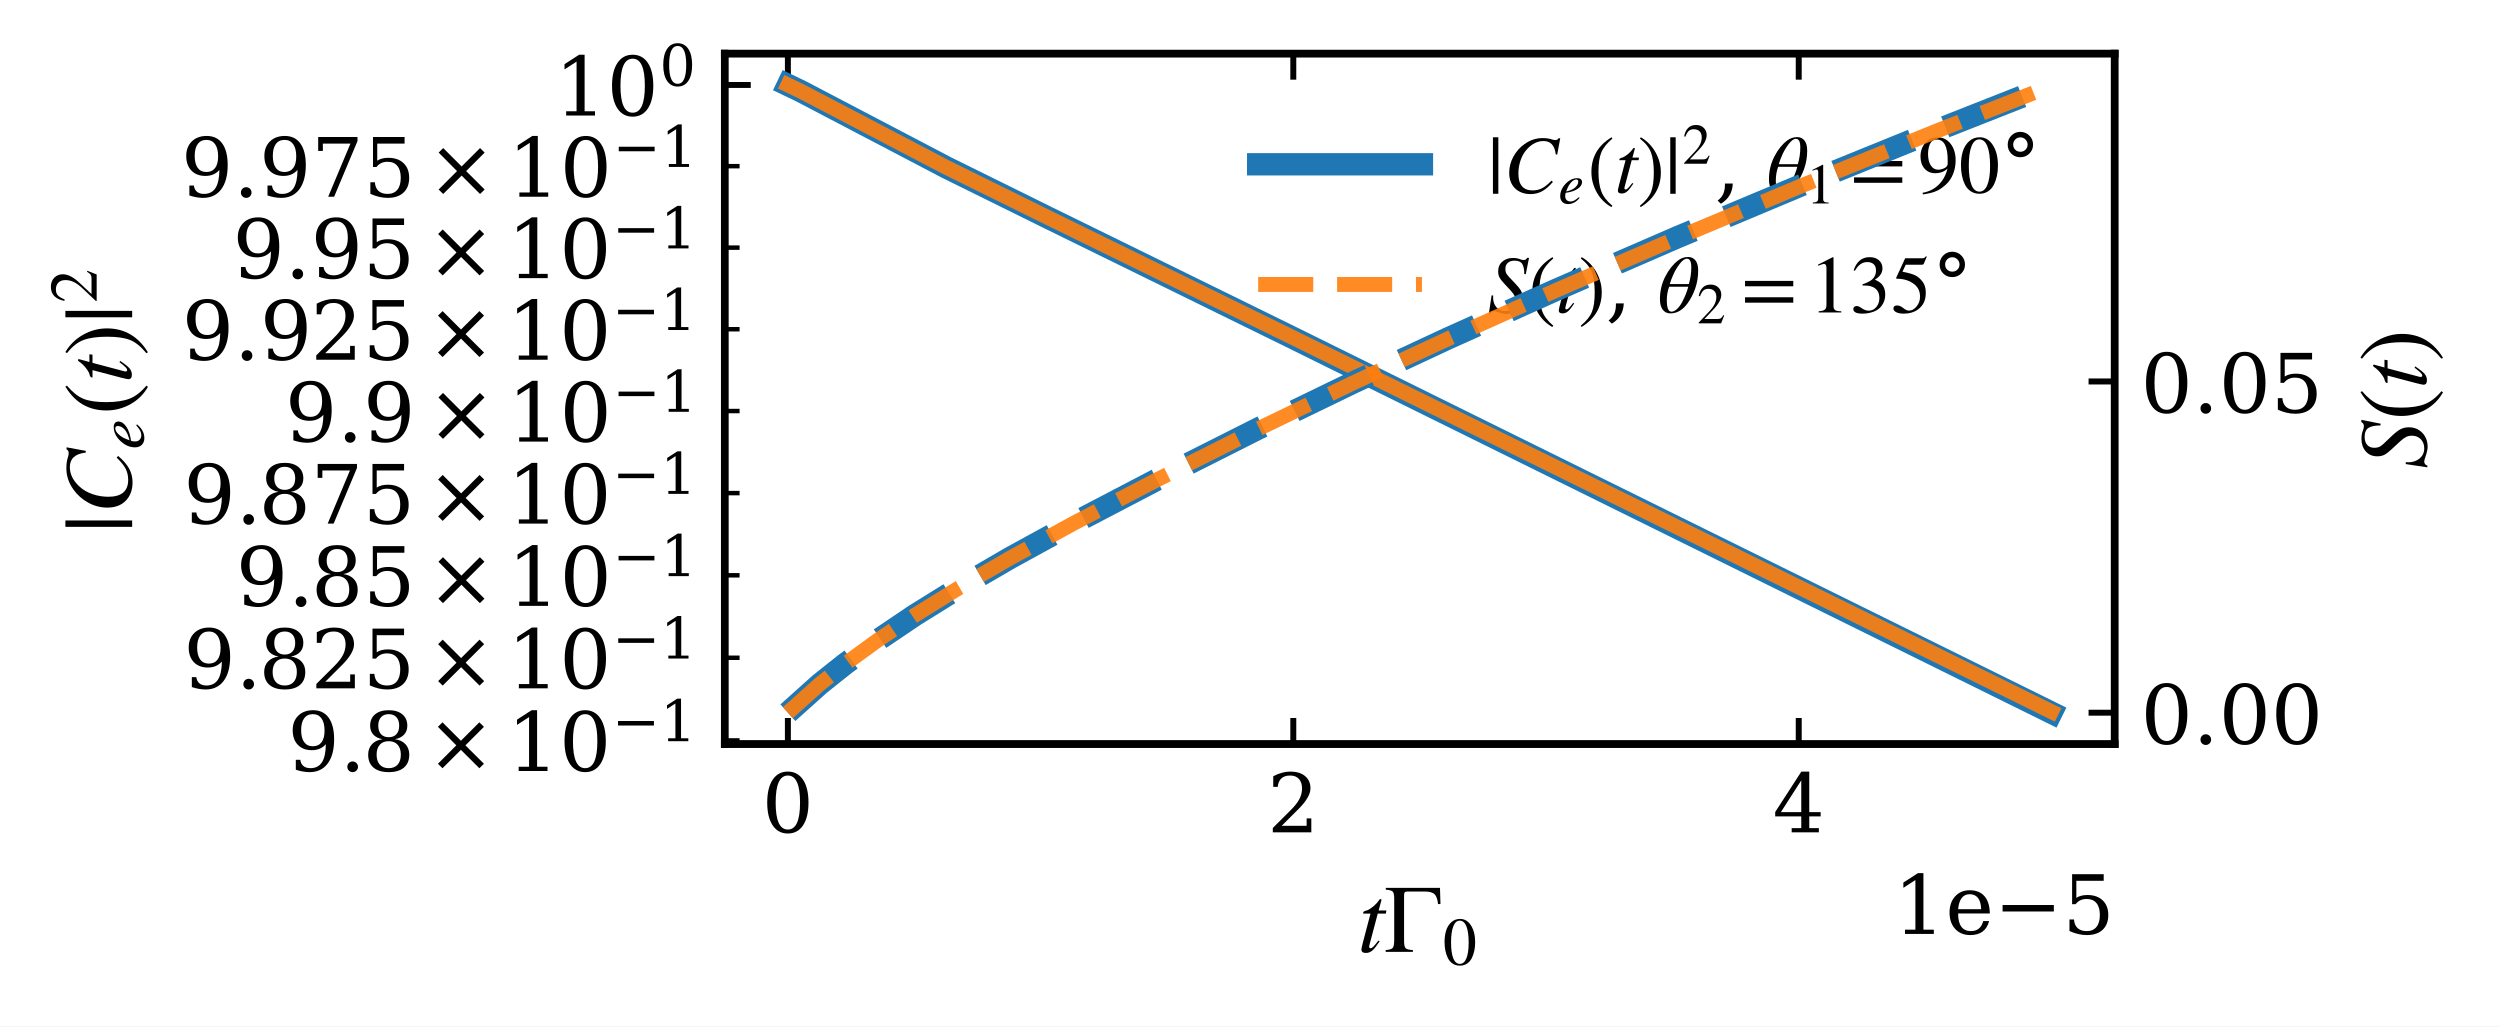
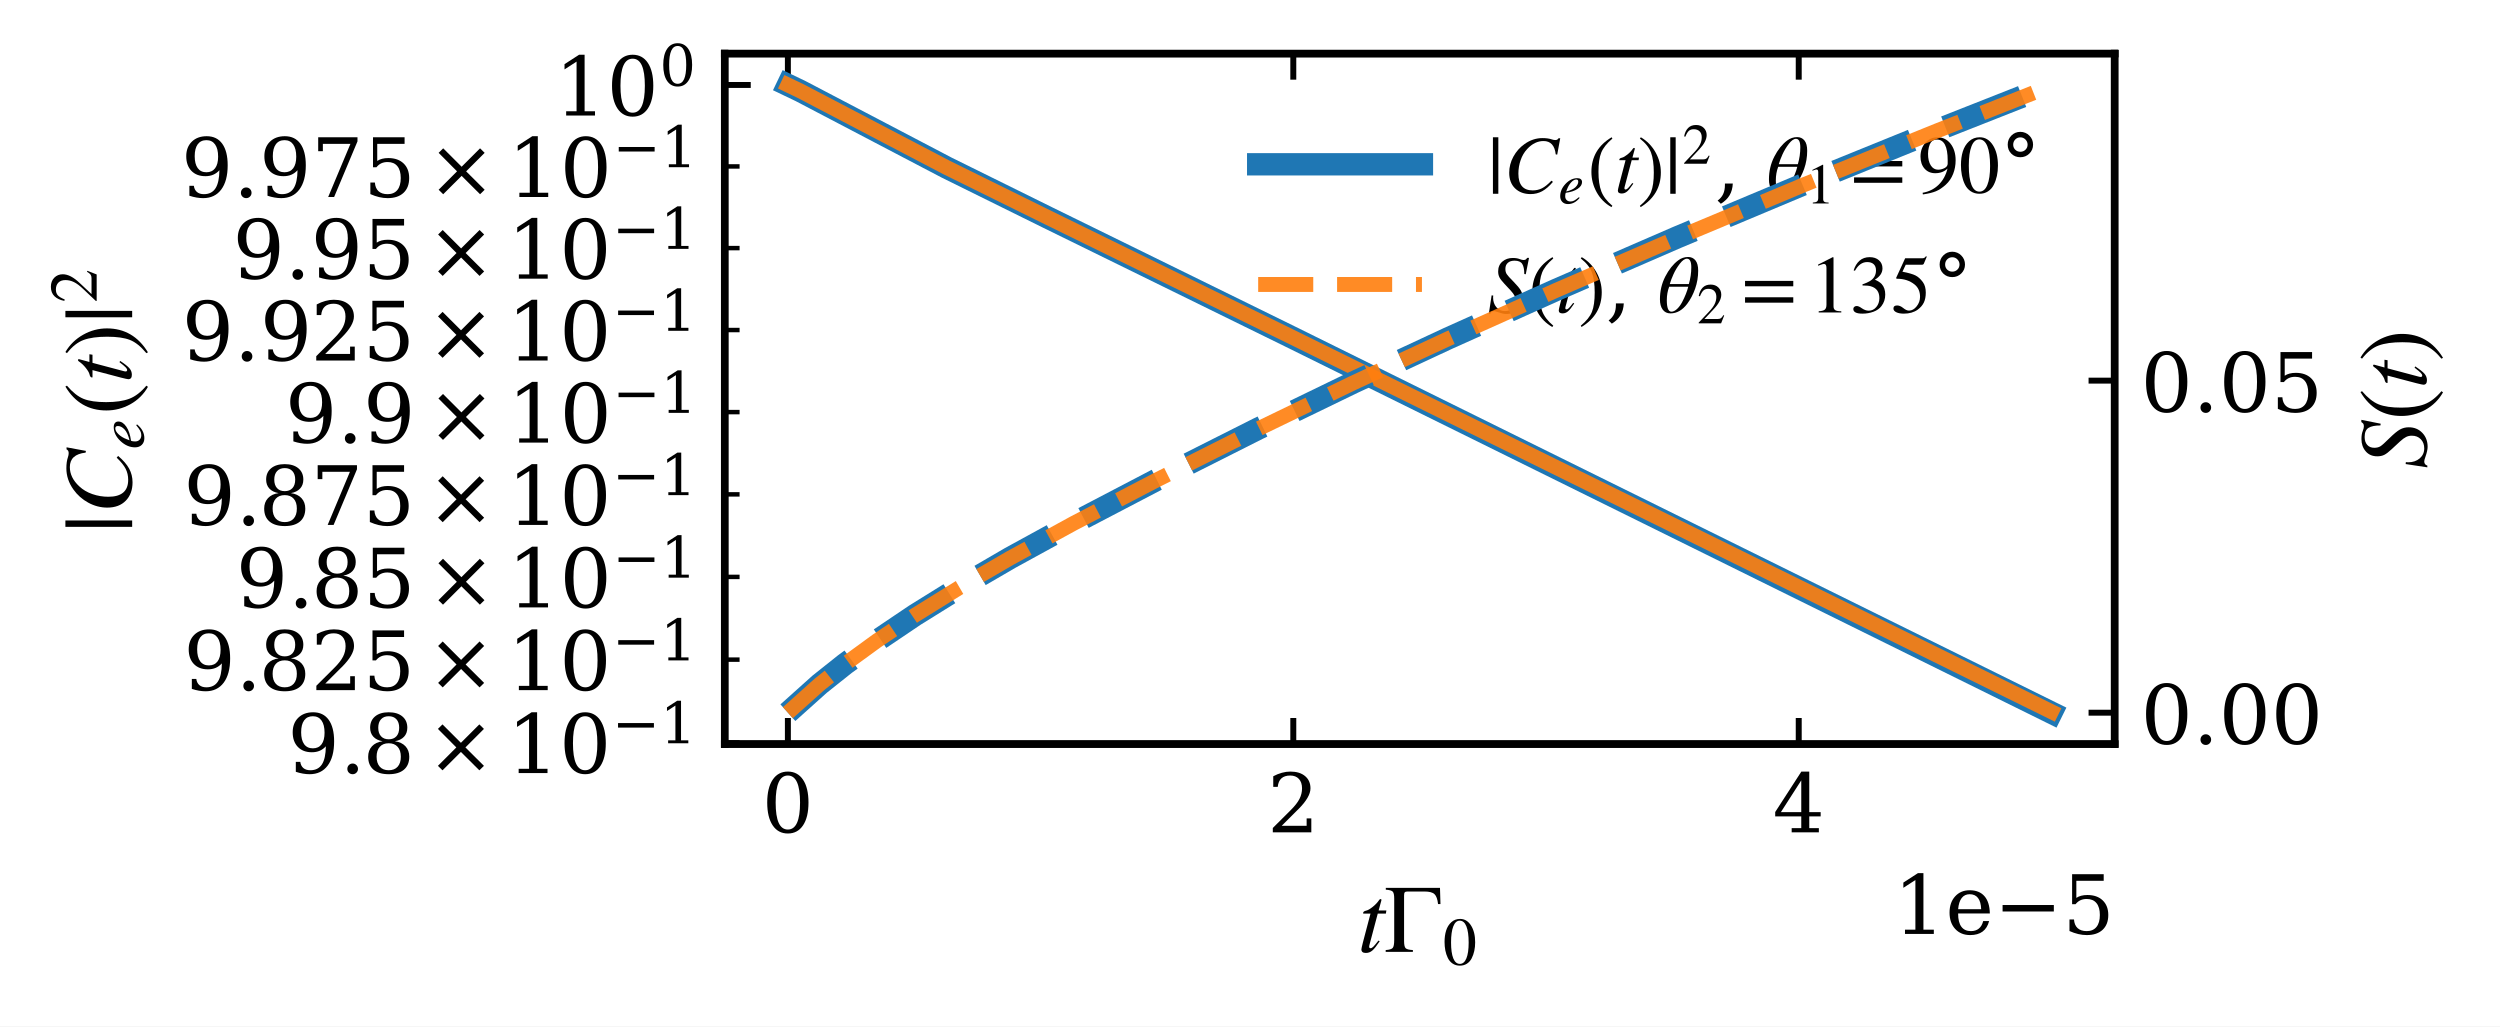
<svg xmlns="http://www.w3.org/2000/svg" xmlns:xlink="http://www.w3.org/1999/xlink" width="335.866pt" height="137.891pt" viewBox="0 0 335.866 137.891" version="1.1">
  <defs>
    <style type="text/css">*{stroke-linejoin: round; stroke-linecap: butt}</style>
  </defs>
  <g id="figure_1">
    <g id="patch_1">
      <path d="M -0 137.891  L 335.866 137.891  L 335.866 0  L -0 0  z " style="fill: #ffffff" />
    </g>
    <g id="axes_1">
      <g id="patch_2">
        <path d="M 97.36 99.964  L 284.092 99.964  L 284.092 7.2  L 97.36 7.2  z " style="fill: #ffffff" />
      </g>
      <g id="matplotlib.axis_1">
        <g id="xtick_1">
          <g id="line2d_1">
            <defs>
-               <path id="m6a508df0ee" d="M 0 0  L 0 -3.5  " style="stroke: #000000; stroke-width: 0.8" />
-             </defs>
-             <g>
-               <use xlink:href="#m6a508df0ee" x="105.848" y="99.964" style="stroke: #000000; stroke-width: 0.8" />
+               <path id="mcfb53bbfe9" d="M 0 0  L 0 -3.5  " style="stroke: #000000; stroke-width: 0.8" />
+             </defs>
+             <g>
+               <use xlink:href="#mcfb53bbfe9" x="105.848" y="99.964" style="stroke: #000000; stroke-width: 0.8" />
            </g>
          </g>
          <g id="line2d_2">
            <defs>
-               <path id="m8c5b8b2376" d="M 0 0  L 0 3.5  " style="stroke: #000000; stroke-width: 0.8" />
-             </defs>
-             <g>
-               <use xlink:href="#m8c5b8b2376" x="105.848" y="7.2" style="stroke: #000000; stroke-width: 0.8" />
+               <path id="m18d27f4b58" d="M 0 0  L 0 3.5  " style="stroke: #000000; stroke-width: 0.8" />
+             </defs>
+             <g>
+               <use xlink:href="#m18d27f4b58" x="105.848" y="7.2" style="stroke: #000000; stroke-width: 0.8" />
            </g>
          </g>
          <g id="text_1">
            <g transform="translate(102.3485 111.8221) scale(0.11 -0.11)">
              <defs>
                <path id="DejaVuSerif-30" d="M 2034 219  Q 2513 219 2750 744  Q 2988 1269 2988 2328  Q 2988 3391 2750 3916  Q 2513 4441 2034 4441  Q 1556 4441 1318 3916  Q 1081 3391 1081 2328  Q 1081 1269 1318 744  Q 1556 219 2034 219  z M 2034 -91  Q 1275 -91 848 546  Q 422 1184 422 2328  Q 422 3475 848 4112  Q 1275 4750 2034 4750  Q 2797 4750 3222 4112  Q 3647 3475 3647 2328  Q 3647 1184 3222 546  Q 2797 -91 2034 -91  z " transform="scale(0.015625)" />
              </defs>
              <use xlink:href="#DejaVuSerif-30" />
            </g>
          </g>
        </g>
        <g id="xtick_2">
          <g id="line2d_3">
            <g>
-               <use xlink:href="#m6a508df0ee" x="173.75" y="99.964" style="stroke: #000000; stroke-width: 0.8" />
+               <use xlink:href="#mcfb53bbfe9" x="173.75" y="99.964" style="stroke: #000000; stroke-width: 0.8" />
            </g>
          </g>
          <g id="line2d_4">
            <g>
-               <use xlink:href="#m8c5b8b2376" x="173.75" y="7.2" style="stroke: #000000; stroke-width: 0.8" />
+               <use xlink:href="#m18d27f4b58" x="173.75" y="7.2" style="stroke: #000000; stroke-width: 0.8" />
            </g>
          </g>
          <g id="text_2">
            <g transform="translate(170.2511 111.8221) scale(0.11 -0.11)">
              <defs>
                <path id="DejaVuSerif-32" d="M 819 3553  L 469 3553  L 469 4384  Q 803 4563 1142 4656  Q 1481 4750 1806 4750  Q 2534 4750 2956 4397  Q 3378 4044 3378 3438  Q 3378 2753 2422 1800  Q 2347 1728 2309 1691  L 1131 513  L 3078 513  L 3078 1088  L 3444 1088  L 3444 0  L 434 0  L 434 341  L 1850 1753  Q 2319 2222 2519 2614  Q 2719 3006 2719 3438  Q 2719 3909 2473 4175  Q 2228 4441 1797 4441  Q 1350 4441 1106 4219  Q 863 3997 819 3553  z " transform="scale(0.015625)" />
              </defs>
              <use xlink:href="#DejaVuSerif-32" />
            </g>
          </g>
        </g>
        <g id="xtick_3">
          <g id="line2d_5">
            <g>
-               <use xlink:href="#m6a508df0ee" x="241.653" y="99.964" style="stroke: #000000; stroke-width: 0.8" />
+               <use xlink:href="#mcfb53bbfe9" x="241.653" y="99.964" style="stroke: #000000; stroke-width: 0.8" />
            </g>
          </g>
          <g id="line2d_6">
            <g>
-               <use xlink:href="#m8c5b8b2376" x="241.653" y="7.2" style="stroke: #000000; stroke-width: 0.8" />
+               <use xlink:href="#m18d27f4b58" x="241.653" y="7.2" style="stroke: #000000; stroke-width: 0.8" />
            </g>
          </g>
          <g id="text_3">
            <g transform="translate(238.1538 111.8221) scale(0.11 -0.11)">
              <defs>
                <path id="DejaVuSerif-34" d="M 2234 1581  L 2234 4063  L 641 1581  L 2234 1581  z M 3609 0  L 1484 0  L 1484 331  L 2234 331  L 2234 1247  L 197 1247  L 197 1588  L 2241 4750  L 2859 4750  L 2859 1581  L 3750 1581  L 3750 1247  L 2859 1247  L 2859 331  L 3609 331  L 3609 0  z " transform="scale(0.015625)" />
              </defs>
              <use xlink:href="#DejaVuSerif-34" />
            </g>
          </g>
        </g>
        <g id="text_4">
          <g transform="translate(182.4061 127.9877) scale(0.13 -0.13)">
            <defs>
              <path id="STIXGeneral-Italic-74" d="M 1894 2739  L 1862 2534  L 1325 2534  L 768 435  Q 755 384 755 346  Q 755 243 851 243  Q 928 243 1030 342  Q 1133 442 1370 749  L 1453 704  Q 1158 256 969 93  Q 781 -70 538 -70  Q 243 -70 243 166  Q 243 230 346 640  L 845 2534  L 365 2534  L 358 2573  Q 358 2688 570 2733  Q 730 2771 992 2979  Q 1254 3187 1421 3437  Q 1459 3494 1510 3494  Q 1568 3494 1568 3443  Q 1568 3411 1562 3398  L 1382 2739  L 1894 2739  z " transform="scale(0.015625)" />
              <path id="STIXGeneral-Regular-393" d="M 3693 3162  L 3533 3162  Q 3482 3642 3299 3818  Q 3117 3994 2637 3994  L 1517 3994  Q 1382 3994 1334 3942  Q 1286 3891 1286 3738  L 1286 723  Q 1286 352 1388 246  Q 1491 141 1869 122  L 1869 0  L 70 0  L 70 122  Q 435 147 534 262  Q 634 378 634 794  L 634 3526  Q 634 3878 538 3984  Q 442 4090 77 4115  L 77 4237  L 3661 4237  L 3693 3162  z " transform="scale(0.015625)" />
              <path id="STIXGeneral-Regular-30" d="M 3046 2112  Q 3046 1683 2963 1302  Q 2880 922 2717 602  Q 2554 282 2266 96  Q 1978 -90 1600 -90  Q 1210 -90 915 108  Q 621 307 461 640  Q 301 973 227 1350  Q 154 1728 154 2150  Q 154 2746 301 3222  Q 448 3699 790 4012  Q 1133 4326 1626 4326  Q 2253 4326 2649 3712  Q 3046 3098 3046 2112  z M 2432 2080  Q 2432 3091 2217 3625  Q 2003 4160 1587 4160  Q 1190 4160 979 3622  Q 768 3085 768 2106  Q 768 1120 979 598  Q 1190 77 1600 77  Q 2003 77 2217 598  Q 2432 1120 2432 2080  z " transform="scale(0.015625)" />
            </defs>
            <use xlink:href="#STIXGeneral-Italic-74" transform="translate(0 0.796875)" />
            <use xlink:href="#STIXGeneral-Regular-393" transform="translate(27.79999 0.796875)" />
            <use xlink:href="#STIXGeneral-Regular-30" transform="translate(88.04327 -12.43125) scale(0.7)" />
          </g>
        </g>
        <g id="text_5">
          <g transform="translate(254.3665 125.468) scale(0.11 -0.11)">
            <defs>
              <path id="DejaVuSerif-31" d="M 909 0  L 909 331  L 1722 331  L 1722 4213  L 781 3603  L 781 4013  L 1919 4750  L 2350 4750  L 2350 331  L 3163 331  L 3163 0  L 909 0  z " transform="scale(0.015625)" />
              <path id="DejaVuSerif-65" d="M 3469 1600  L 991 1600  L 991 1575  Q 991 903 1244 561  Q 1497 219 1991 219  Q 2369 219 2611 417  Q 2853 616 2950 1006  L 3413 1006  Q 3275 459 2904 184  Q 2534 -91 1931 -91  Q 1203 -91 761 389  Q 319 869 319 1663  Q 319 2450 753 2931  Q 1188 3413 1894 3413  Q 2647 3413 3050 2948  Q 3453 2484 3469 1600  z M 2791 1931  Q 2772 2513 2545 2808  Q 2319 3103 1894 3103  Q 1497 3103 1269 2806  Q 1041 2509 991 1931  L 2791 1931  z " transform="scale(0.015625)" />
              <path id="DejaVuSerif-2212" d="M 678 2259  L 4684 2259  L 4684 1753  L 678 1753  L 678 2259  z " transform="scale(0.015625)" />
              <path id="DejaVuSerif-35" d="M 3219 4666  L 3219 4153  L 1081 4153  L 1081 2816  Q 1244 2928 1461 2984  Q 1678 3041 1947 3041  Q 2703 3041 3140 2622  Q 3578 2203 3578 1478  Q 3578 738 3136 323  Q 2694 -91 1894 -91  Q 1572 -91 1234 -12  Q 897 66 544 225  L 544 1131  L 897 1131  Q 925 688 1179 453  Q 1434 219 1894 219  Q 2388 219 2653 544  Q 2919 869 2919 1478  Q 2919 2084 2655 2407  Q 2391 2731 1894 2731  Q 1613 2731 1398 2631  Q 1184 2531 1019 2322  L 750 2322  L 750 4666  L 3219 4666  z " transform="scale(0.015625)" />
            </defs>
            <use xlink:href="#DejaVuSerif-31" />
            <use xlink:href="#DejaVuSerif-65" transform="translate(63.62305 0)" />
            <use xlink:href="#DejaVuSerif-2212" transform="translate(122.8027 0)" />
            <use xlink:href="#DejaVuSerif-35" transform="translate(206.5918 0)" />
          </g>
        </g>
      </g>
      <g id="matplotlib.axis_2">
        <g id="ytick_1">
          <g id="line2d_7">
            <defs>
-               <path id="m8c86bd9a52" d="M 0 0  L 3.5 0  " style="stroke: #000000; stroke-width: 0.8" />
-             </defs>
-             <g>
-               <use xlink:href="#m8c86bd9a52" x="97.36" y="11.417" style="stroke: #000000; stroke-width: 0.8" />
+               <path id="m9aec673502" d="M 0 0  L 3.5 0  " style="stroke: #000000; stroke-width: 0.8" />
+             </defs>
+             <g>
+               <use xlink:href="#m9aec673502" x="97.36" y="11.417" style="stroke: #000000; stroke-width: 0.8" />
            </g>
          </g>
          <g id="text_6">
            <g transform="translate(74.5 15.59568) scale(0.11 -0.11)">
              <use xlink:href="#DejaVuSerif-31" transform="translate(0 0.7125)" />
              <use xlink:href="#DejaVuSerif-30" transform="translate(63.62305 0.7125)" />
              <use xlink:href="#DejaVuSerif-30" transform="translate(128.1545 37.04688) scale(0.7)" />
            </g>
          </g>
        </g>
        <g id="ytick_2">
          <g id="line2d_8">
            <defs>
-               <path id="md99f60bbc1" d="M 0 0  L 2 0  " style="stroke: #000000; stroke-width: 0.6" />
-             </defs>
-             <g>
-               <use xlink:href="#md99f60bbc1" x="97.36" y="99.477" style="stroke: #000000; stroke-width: 0.6" />
+               <path id="me936415f7d" d="M 0 0  L 2 0  " style="stroke: #000000; stroke-width: 0.6" />
+             </defs>
+             <g>
+               <use xlink:href="#me936415f7d" x="97.36" y="99.755" style="stroke: #000000; stroke-width: 0.6" />
            </g>
          </g>
          <g id="text_7">
-             <g transform="translate(38.63 103.6558) scale(0.11 -0.11)">
+             <g transform="translate(38.63 103.9342) scale(0.11 -0.11)">
              <defs>
                <path id="DejaVuSerif-39" d="M 2994 2091  Q 2784 1856 2512 1740  Q 2241 1625 1900 1625  Q 1206 1625 804 2044  Q 403 2463 403 3188  Q 403 3897 839 4323  Q 1275 4750 2003 4750  Q 2794 4750 3217 4161  Q 3641 3572 3641 2478  Q 3641 1253 3137 581  Q 2634 -91 1722 -91  Q 1475 -91 1203 -44  Q 931 3 647 97  L 647 872  L 997 872  Q 1038 556 1241 387  Q 1444 219 1784 219  Q 2391 219 2687 676  Q 2984 1134 2994 2091  z M 1978 4441  Q 1534 4441 1298 4117  Q 1063 3794 1063 3188  Q 1063 2581 1298 2256  Q 1534 1931 1978 1931  Q 2422 1931 2658 2245  Q 2894 2559 2894 3150  Q 2894 3772 2656 4106  Q 2419 4441 1978 4441  z " transform="scale(0.015625)" />
                <path id="DejaVuSerif-2e" d="M 603 325  Q 603 500 722 622  Q 841 744 1019 744  Q 1191 744 1312 622  Q 1434 500 1434 325  Q 1434 153 1312 31  Q 1191 -91 1019 -91  Q 841 -91 722 29  Q 603 150 603 325  z " transform="scale(0.015625)" />
                <path id="DejaVuSerif-38" d="M 2981 1275  Q 2981 1775 2732 2051  Q 2484 2328 2034 2328  Q 1584 2328 1336 2051  Q 1088 1775 1088 1275  Q 1088 772 1336 495  Q 1584 219 2034 219  Q 2484 219 2732 495  Q 2981 772 2981 1275  z M 2853 3541  Q 2853 3966 2637 4203  Q 2422 4441 2034 4441  Q 1650 4441 1433 4203  Q 1216 3966 1216 3541  Q 1216 3113 1433 2875  Q 1650 2638 2034 2638  Q 2422 2638 2637 2875  Q 2853 3113 2853 3541  z M 2516 2484  Q 3047 2413 3344 2092  Q 3641 1772 3641 1275  Q 3641 619 3225 264  Q 2809 -91 2034 -91  Q 1263 -91 845 264  Q 428 619 428 1275  Q 428 1772 725 2092  Q 1022 2413 1556 2484  Q 1084 2569 832 2842  Q 581 3116 581 3541  Q 581 4103 968 4426  Q 1356 4750 2034 4750  Q 2713 4750 3100 4426  Q 3488 4103 3488 3541  Q 3488 3116 3236 2842  Q 2984 2569 2516 2484  z " transform="scale(0.015625)" />
                <path id="DejaVuSerif-d7" d="M 4481 3450  L 3034 2003  L 4481 563  L 4122 213  L 2681 1650  L 1241 213  L 884 563  L 2322 2003  L 884 3450  L 1241 3803  L 2681 2363  L 4122 3803  L 4481 3450  z " transform="scale(0.015625)" />
              </defs>
              <use xlink:href="#DejaVuSerif-39" transform="translate(0 0.7125)" />
              <use xlink:href="#DejaVuSerif-2e" transform="translate(63.62305 0.7125)" />
              <use xlink:href="#DejaVuSerif-38" transform="translate(91.78516 0.7125)" />
              <use xlink:href="#DejaVuSerif-d7" transform="translate(169.8482 0.7125)" />
              <use xlink:href="#DejaVuSerif-31" transform="translate(268.0773 0.7125)" />
              <use xlink:href="#DejaVuSerif-30" transform="translate(331.7003 0.7125)" />
              <use xlink:href="#DejaVuSerif-2212" transform="translate(396.2317 37.04688) scale(0.7)" />
              <use xlink:href="#DejaVuSerif-31" transform="translate(454.8841 37.04688) scale(0.7)" />
            </g>
          </g>
        </g>
        <g id="ytick_3">
          <g id="line2d_9">
            <g>
-               <use xlink:href="#md99f60bbc1" x="97.36" y="88.371" style="stroke: #000000; stroke-width: 0.6" />
+               <use xlink:href="#me936415f7d" x="97.36" y="88.615" style="stroke: #000000; stroke-width: 0.6" />
            </g>
          </g>
          <g id="text_8">
-             <g transform="translate(24.66 92.55046) scale(0.11 -0.11)">
+             <g transform="translate(24.66 92.79379) scale(0.11 -0.11)">
              <use xlink:href="#DejaVuSerif-39" transform="translate(0 0.7125)" />
              <use xlink:href="#DejaVuSerif-2e" transform="translate(63.62305 0.7125)" />
              <use xlink:href="#DejaVuSerif-38" transform="translate(91.78516 0.7125)" />
              <use xlink:href="#DejaVuSerif-32" transform="translate(155.4082 0.7125)" />
              <use xlink:href="#DejaVuSerif-35" transform="translate(219.0312 0.7125)" />
              <use xlink:href="#DejaVuSerif-d7" transform="translate(297.0943 0.7125)" />
              <use xlink:href="#DejaVuSerif-31" transform="translate(395.3234 0.7125)" />
              <use xlink:href="#DejaVuSerif-30" transform="translate(458.9464 0.7125)" />
              <use xlink:href="#DejaVuSerif-2212" transform="translate(523.4778 37.04688) scale(0.7)" />
              <use xlink:href="#DejaVuSerif-31" transform="translate(582.1301 37.04688) scale(0.7)" />
            </g>
          </g>
        </g>
        <g id="ytick_4">
          <g id="line2d_10">
            <g>
-               <use xlink:href="#md99f60bbc1" x="97.36" y="77.294" style="stroke: #000000; stroke-width: 0.6" />
+               <use xlink:href="#me936415f7d" x="97.36" y="77.503" style="stroke: #000000; stroke-width: 0.6" />
            </g>
          </g>
          <g id="text_9">
-             <g transform="translate(31.7 81.47339) scale(0.11 -0.11)">
+             <g transform="translate(31.7 81.6817) scale(0.11 -0.11)">
              <use xlink:href="#DejaVuSerif-39" transform="translate(0 0.7125)" />
              <use xlink:href="#DejaVuSerif-2e" transform="translate(63.62305 0.7125)" />
              <use xlink:href="#DejaVuSerif-38" transform="translate(91.78516 0.7125)" />
              <use xlink:href="#DejaVuSerif-35" transform="translate(155.4082 0.7125)" />
              <use xlink:href="#DejaVuSerif-d7" transform="translate(233.4712 0.7125)" />
              <use xlink:href="#DejaVuSerif-31" transform="translate(331.7003 0.7125)" />
              <use xlink:href="#DejaVuSerif-30" transform="translate(395.3234 0.7125)" />
              <use xlink:href="#DejaVuSerif-2212" transform="translate(459.8548 37.04688) scale(0.7)" />
              <use xlink:href="#DejaVuSerif-31" transform="translate(518.5071 37.04688) scale(0.7)" />
            </g>
          </g>
        </g>
        <g id="ytick_5">
          <g id="line2d_11">
            <g>
-               <use xlink:href="#md99f60bbc1" x="97.36" y="66.245" style="stroke: #000000; stroke-width: 0.6" />
+               <use xlink:href="#me936415f7d" x="97.36" y="66.419" style="stroke: #000000; stroke-width: 0.6" />
            </g>
          </g>
          <g id="text_10">
-             <g transform="translate(24.66 70.4244) scale(0.11 -0.11)">
+             <g transform="translate(24.66 70.59776) scale(0.11 -0.11)">
              <defs>
                <path id="DejaVuSerif-37" d="M 3609 4347  L 1784 0  L 1319 0  L 3059 4153  L 903 4153  L 903 3578  L 538 3578  L 538 4666  L 3609 4666  L 3609 4347  z " transform="scale(0.015625)" />
              </defs>
              <use xlink:href="#DejaVuSerif-39" transform="translate(0 0.7125)" />
              <use xlink:href="#DejaVuSerif-2e" transform="translate(63.62305 0.7125)" />
              <use xlink:href="#DejaVuSerif-38" transform="translate(91.78516 0.7125)" />
              <use xlink:href="#DejaVuSerif-37" transform="translate(155.4082 0.7125)" />
              <use xlink:href="#DejaVuSerif-35" transform="translate(219.0312 0.7125)" />
              <use xlink:href="#DejaVuSerif-d7" transform="translate(297.0943 0.7125)" />
              <use xlink:href="#DejaVuSerif-31" transform="translate(395.3234 0.7125)" />
              <use xlink:href="#DejaVuSerif-30" transform="translate(458.9464 0.7125)" />
              <use xlink:href="#DejaVuSerif-2212" transform="translate(523.4778 37.04688) scale(0.7)" />
              <use xlink:href="#DejaVuSerif-31" transform="translate(582.1301 37.04688) scale(0.7)" />
            </g>
          </g>
        </g>
        <g id="ytick_6">
          <g id="line2d_12">
            <g>
-               <use xlink:href="#md99f60bbc1" x="97.36" y="55.224" style="stroke: #000000; stroke-width: 0.6" />
+               <use xlink:href="#me936415f7d" x="97.36" y="55.363" style="stroke: #000000; stroke-width: 0.6" />
            </g>
          </g>
          <g id="text_11">
-             <g transform="translate(38.3 59.40334) scale(0.11 -0.11)">
+             <g transform="translate(38.3 59.54186) scale(0.11 -0.11)">
              <use xlink:href="#DejaVuSerif-39" transform="translate(0 0.7125)" />
              <use xlink:href="#DejaVuSerif-2e" transform="translate(63.62305 0.7125)" />
              <use xlink:href="#DejaVuSerif-39" transform="translate(95.41016 0.7125)" />
              <use xlink:href="#DejaVuSerif-d7" transform="translate(173.4732 0.7125)" />
              <use xlink:href="#DejaVuSerif-31" transform="translate(271.7023 0.7125)" />
              <use xlink:href="#DejaVuSerif-30" transform="translate(335.3253 0.7125)" />
              <use xlink:href="#DejaVuSerif-2212" transform="translate(399.8567 37.04688) scale(0.7)" />
              <use xlink:href="#DejaVuSerif-31" transform="translate(458.5091 37.04688) scale(0.7)" />
            </g>
          </g>
        </g>
        <g id="ytick_7">
          <g id="line2d_13">
            <g>
-               <use xlink:href="#md99f60bbc1" x="97.36" y="44.231" style="stroke: #000000; stroke-width: 0.6" />
+               <use xlink:href="#me936415f7d" x="97.36" y="44.335" style="stroke: #000000; stroke-width: 0.6" />
            </g>
          </g>
          <g id="text_12">
-             <g transform="translate(24.44 48.41008) scale(0.11 -0.11)">
+             <g transform="translate(24.44 48.51384) scale(0.11 -0.11)">
              <use xlink:href="#DejaVuSerif-39" transform="translate(0 0.7125)" />
              <use xlink:href="#DejaVuSerif-2e" transform="translate(63.62305 0.7125)" />
              <use xlink:href="#DejaVuSerif-39" transform="translate(95.41016 0.7125)" />
              <use xlink:href="#DejaVuSerif-32" transform="translate(157.2832 0.7125)" />
              <use xlink:href="#DejaVuSerif-35" transform="translate(220.9062 0.7125)" />
              <use xlink:href="#DejaVuSerif-d7" transform="translate(298.9693 0.7125)" />
              <use xlink:href="#DejaVuSerif-31" transform="translate(397.1984 0.7125)" />
              <use xlink:href="#DejaVuSerif-30" transform="translate(460.8214 0.7125)" />
              <use xlink:href="#DejaVuSerif-2212" transform="translate(525.3528 37.04688) scale(0.7)" />
              <use xlink:href="#DejaVuSerif-31" transform="translate(584.0051 37.04688) scale(0.7)" />
            </g>
          </g>
        </g>
        <g id="ytick_8">
          <g id="line2d_14">
            <g>
-               <use xlink:href="#md99f60bbc1" x="97.36" y="33.265" style="stroke: #000000; stroke-width: 0.6" />
+               <use xlink:href="#me936415f7d" x="97.36" y="33.334" style="stroke: #000000; stroke-width: 0.6" />
            </g>
          </g>
          <g id="text_13">
-             <g transform="translate(31.26 37.44447) scale(0.11 -0.11)">
+             <g transform="translate(31.26 37.51356) scale(0.11 -0.11)">
              <use xlink:href="#DejaVuSerif-39" transform="translate(0 0.7125)" />
              <use xlink:href="#DejaVuSerif-2e" transform="translate(63.62305 0.7125)" />
              <use xlink:href="#DejaVuSerif-39" transform="translate(95.41016 0.7125)" />
              <use xlink:href="#DejaVuSerif-35" transform="translate(159.0332 0.7125)" />
              <use xlink:href="#DejaVuSerif-d7" transform="translate(237.0962 0.7125)" />
              <use xlink:href="#DejaVuSerif-31" transform="translate(335.3253 0.7125)" />
              <use xlink:href="#DejaVuSerif-30" transform="translate(398.9484 0.7125)" />
              <use xlink:href="#DejaVuSerif-2212" transform="translate(463.4798 37.04688) scale(0.7)" />
              <use xlink:href="#DejaVuSerif-31" transform="translate(522.1321 37.04688) scale(0.7)" />
            </g>
          </g>
        </g>
        <g id="ytick_9">
          <g id="line2d_15">
            <g>
-               <use xlink:href="#md99f60bbc1" x="97.36" y="22.327" style="stroke: #000000; stroke-width: 0.6" />
+               <use xlink:href="#me936415f7d" x="97.36" y="22.362" style="stroke: #000000; stroke-width: 0.6" />
            </g>
          </g>
          <g id="text_14">
-             <g transform="translate(24.33 26.50638) scale(0.11 -0.11)">
+             <g transform="translate(24.33 26.54088) scale(0.11 -0.11)">
              <use xlink:href="#DejaVuSerif-39" transform="translate(0 0.7125)" />
              <use xlink:href="#DejaVuSerif-2e" transform="translate(63.62305 0.7125)" />
              <use xlink:href="#DejaVuSerif-39" transform="translate(95.41016 0.7125)" />
              <use xlink:href="#DejaVuSerif-37" transform="translate(159.0332 0.7125)" />
              <use xlink:href="#DejaVuSerif-35" transform="translate(222.6562 0.7125)" />
              <use xlink:href="#DejaVuSerif-d7" transform="translate(300.7193 0.7125)" />
              <use xlink:href="#DejaVuSerif-31" transform="translate(398.9484 0.7125)" />
              <use xlink:href="#DejaVuSerif-30" transform="translate(462.5714 0.7125)" />
              <use xlink:href="#DejaVuSerif-2212" transform="translate(527.1028 37.04688) scale(0.7)" />
              <use xlink:href="#DejaVuSerif-31" transform="translate(585.7551 37.04688) scale(0.7)" />
            </g>
          </g>
        </g>
        <g id="text_15">
          <g transform="translate(17.62641 71.65189) rotate(-90) scale(0.13 -0.13)">
            <defs>
              <path id="STIXGeneral-Regular-7c" d="M 851 -90  L 429 -90  L 429 4326  L 851 4326  L 851 -90  z " transform="scale(0.015625)" />
              <path id="STIXGeneral-Italic-43" d="M 4410 4250  L 4173 2970  L 4058 2989  Q 3942 4032 3104 4032  Q 2406 4032 1830 3411  Q 1491 3053 1315 2541  Q 1139 2029 1139 1485  Q 1139 173 2259 173  Q 2656 173 2985 339  Q 3315 506 3725 934  L 3840 838  Q 3411 333 2998 109  Q 2586 -115 2093 -115  Q 1344 -115 883 329  Q 422 774 422 1555  Q 422 2214 748 2812  Q 1075 3411 1619 3795  Q 2272 4262 3021 4262  Q 3462 4262 3770 4154  Q 3898 4109 4032 4109  Q 4205 4109 4275 4250  L 4410 4250  z " transform="scale(0.015625)" />
              <path id="STIXGeneral-Italic-65" d="M 2291 698  L 2368 621  Q 1805 -70 1062 -70  Q 672 -70 435 170  Q 198 410 198 806  Q 198 1555 796 2188  Q 1395 2822 2112 2822  Q 2362 2822 2499 2707  Q 2637 2592 2637 2387  Q 2637 1965 2147 1632  Q 1658 1299 819 1190  Q 755 1062 755 800  Q 755 538 918 378  Q 1082 218 1350 218  Q 1562 218 1754 317  Q 1946 416 2291 698  z M 973 1613  L 864 1331  Q 1581 1504 1894 1805  Q 2214 2112 2214 2426  Q 2214 2675 1990 2675  Q 1722 2675 1430 2364  Q 1139 2054 973 1613  z " transform="scale(0.015625)" />
              <path id="STIXGeneral-Regular-28" d="M 1946 -1030  L 1869 -1133  Q 1126 -710 716 32  Q 307 774 307 1613  Q 307 3386 1888 4326  L 1946 4224  Q 1293 3667 1075 3126  Q 858 2586 858 1632  Q 858 685 1082 96  Q 1306 -493 1946 -1030  z " transform="scale(0.015625)" />
              <path id="STIXGeneral-Regular-29" d="M 186 4224  L 262 4326  Q 992 3891 1408 3148  Q 1824 2406 1824 1581  Q 1824 -166 243 -1133  L 186 -1030  Q 845 -486 1059 54  Q 1274 595 1274 1562  Q 1274 2534 1059 3120  Q 845 3706 186 4224  z " transform="scale(0.015625)" />
              <path id="STIXGeneral-Regular-32" d="M 3034 877  L 2688 0  L 186 0  L 186 77  L 1325 1286  Q 1773 1754 1965 2144  Q 2157 2534 2157 2950  Q 2157 3379 1920 3616  Q 1683 3853 1267 3853  Q 922 3853 720 3673  Q 518 3494 326 3021  L 192 3053  Q 301 3648 630 3987  Q 960 4326 1523 4326  Q 2054 4326 2380 4006  Q 2707 3686 2707 3200  Q 2707 2477 1888 1613  L 832 486  L 2330 486  Q 2541 486 2665 569  Q 2790 653 2944 915  L 3034 877  z " transform="scale(0.015625)" />
            </defs>
            <use xlink:href="#STIXGeneral-Regular-7c" transform="translate(0 0.409375)" />
            <use xlink:href="#STIXGeneral-Italic-43" transform="translate(19.99998 0.409375)" />
            <use xlink:href="#STIXGeneral-Italic-65" transform="translate(86.69998 -12.81875) scale(0.7)" />
            <use xlink:href="#STIXGeneral-Regular-28" transform="translate(122.1894 0.409375)" />
            <use xlink:href="#STIXGeneral-Italic-74" transform="translate(155.4893 0.409375)" />
            <use xlink:href="#STIXGeneral-Regular-29" transform="translate(183.2893 0.409375)" />
            <use xlink:href="#STIXGeneral-Regular-7c" transform="translate(216.5893 0.409375)" />
            <use xlink:href="#STIXGeneral-Regular-32" transform="translate(238.1326 35.68438) scale(0.7)" />
          </g>
        </g>
      </g>
      <g id="line2d_16">
-         <path d="M 105.848 11.417  L 107.554 12.234  L 127.174 22.515  L 140.823 29.258  L 173.239 45.169  L 238.923 77.625  L 275.604 95.747  L 275.604 95.747  " clip-path="url(#p1c16f3fc98)" style="fill: none; stroke: #1f77b4; stroke-width: 3; stroke-linecap: square" />
+         <path d="M 105.848 11.417  L 107.554 12.234  L 127.174 22.514  L 140.823 29.258  L 173.239 45.168  L 239.776 78.046  L 275.604 95.747  L 275.604 95.747  " clip-path="url(#p78598ce1af)" style="fill: none; stroke: #1f77b4; stroke-width: 3; stroke-linecap: square" />
      </g>
      <g id="line2d_17">
-         <path d="M 105.848 11.417  L 107.554 12.233  L 127.174 22.506  L 140.823 29.242  L 173.239 45.128  L 236.364 76.262  L 275.604 95.61  L 275.604 95.61  " clip-path="url(#p1c16f3fc98)" style="fill: none; stroke: #ff7f0e; stroke-opacity: 0.9; stroke-width: 2; stroke-linecap: square" />
+         <path d="M 105.848 11.417  L 107.554 12.233  L 127.174 22.506  L 140.823 29.242  L 173.239 45.13  L 236.364 76.266  L 275.604 95.616  L 275.604 95.616  " clip-path="url(#p78598ce1af)" style="fill: none; stroke: #ff7f0e; stroke-opacity: 0.9; stroke-width: 2; stroke-linecap: square" />
      </g>
      <g id="patch_3">
        <path d="M 97.36 99.964  L 97.36 7.2  " style="fill: none; stroke: #000000; stroke-linejoin: miter; stroke-linecap: square" />
      </g>
      <g id="patch_4">
        <path d="M 284.092 99.964  L 284.092 7.2  " style="fill: none; stroke: #000000; stroke-linejoin: miter; stroke-linecap: square" />
      </g>
      <g id="patch_5">
        <path d="M 97.36 99.964  L 284.092 99.964  " style="fill: none; stroke: #000000; stroke-linejoin: miter; stroke-linecap: square" />
      </g>
      <g id="patch_6">
        <path d="M 97.36 7.2  L 284.092 7.2  " style="fill: none; stroke: #000000; stroke-linejoin: miter; stroke-linecap: square" />
      </g>
      <g id="legend_1">
        <g id="line2d_18">
          <path d="M 169.032 22.072  L 180.032 22.072  L 191.032 22.072  " style="fill: none; stroke: #1f77b4; stroke-width: 3; stroke-linecap: square" />
        </g>
        <g id="text_16">
          <g transform="translate(199.8323 25.92234) scale(0.11 -0.11)">
            <defs>
              <path id="DejaVuSerif-2c" d="M 231 -622  Q 525 -406 662 -114  Q 800 178 800 594  L 800 709  L 1416 709  Q 1391 175 1164 -208  Q 938 -591 481 -872  L 231 -622  z " transform="scale(0.015625)" />
              <path id="DejaVuSerif-20" transform="scale(0.015625)" />
              <path id="STIXGeneral-Italic-3b8" d="M 3162 3270  Q 3162 2534 2925 1862  Q 2688 1190 2304 678  Q 1741 -70 992 -70  Q 608 -70 390 224  Q 173 518 173 1030  Q 173 1997 592 2813  Q 1011 3629 1594 4070  Q 1952 4339 2374 4339  Q 2733 4339 2947 4076  Q 3162 3814 3162 3270  z M 941 2221  L 2432 2221  Q 2624 2874 2624 3533  Q 2624 4205 2285 4205  Q 2029 4205 1728 3814  Q 1427 3424 1232 2992  Q 1037 2560 941 2221  z M 2387 2016  L 896 2016  Q 710 1530 710 960  Q 710 64 1069 64  Q 1286 64 1510 275  Q 1734 486 1904 806  Q 2074 1126 2198 1440  Q 2323 1754 2387 2016  z " transform="scale(0.015625)" />
              <path id="STIXGeneral-Regular-31" d="M 2522 0  L 755 0  L 755 96  Q 1107 115 1235 227  Q 1363 339 1363 608  L 1363 3482  Q 1363 3795 1171 3795  Q 1082 3795 883 3718  L 710 3654  L 710 3744  L 1856 4326  L 1914 4307  L 1914 486  Q 1914 275 2042 185  Q 2170 96 2522 96  L 2522 0  z " transform="scale(0.015625)" />
              <path id="STIXGeneral-Regular-3d" d="M 4077 2048  L 307 2048  L 307 2470  L 4077 2470  L 4077 2048  z M 4077 768  L 307 768  L 307 1190  L 4077 1190  L 4077 768  z " transform="scale(0.015625)" />
              <path id="STIXGeneral-Regular-39" d="M 378 -141  L 358 -13  Q 1094 115 1603 608  Q 2112 1101 2304 1882  Q 1933 1517 1344 1517  Q 826 1517 509 1875  Q 192 2234 192 2816  Q 192 3462 573 3894  Q 954 4326 1523 4326  Q 2131 4326 2528 3840  Q 2938 3328 2938 2522  Q 2938 1958 2742 1462  Q 2547 966 2170 621  Q 1773 262 1395 105  Q 1018 -51 378 -141  z M 2317 2272  L 2317 2522  Q 2317 4147 1472 4147  Q 1171 4147 1005 3930  Q 909 3802 845 3546  Q 781 3290 781 3034  Q 781 2464 995 2128  Q 1210 1792 1568 1792  Q 1824 1792 2070 1917  Q 2317 2042 2317 2272  z " transform="scale(0.015625)" />
              <path id="DejaVuSerif-b0" d="M 1600 4319  Q 1363 4319 1200 4155  Q 1038 3991 1038 3750  Q 1038 3513 1198 3353  Q 1359 3194 1600 3194  Q 1838 3194 2000 3355  Q 2163 3516 2163 3750  Q 2163 3984 1997 4151  Q 1831 4319 1600 4319  z M 1600 4750  Q 1800 4750 1984 4673  Q 2169 4597 2303 4453  Q 2447 4313 2519 4134  Q 2591 3956 2591 3750  Q 2591 3338 2302 3052  Q 2013 2766 1594 2766  Q 1172 2766 890 3047  Q 609 3328 609 3750  Q 609 4169 896 4459  Q 1184 4750 1600 4750  z " transform="scale(0.015625)" />
            </defs>
            <use xlink:href="#STIXGeneral-Regular-7c" transform="translate(0 0.409375)" />
            <use xlink:href="#STIXGeneral-Italic-43" transform="translate(19.99998 0.409375)" />
            <use xlink:href="#STIXGeneral-Italic-65" transform="translate(86.69998 -12.81875) scale(0.7)" />
            <use xlink:href="#STIXGeneral-Regular-28" transform="translate(122.1894 0.409375)" />
            <use xlink:href="#STIXGeneral-Italic-74" transform="translate(155.4893 0.409375)" />
            <use xlink:href="#STIXGeneral-Regular-29" transform="translate(183.2893 0.409375)" />
            <use xlink:href="#STIXGeneral-Regular-7c" transform="translate(216.5893 0.409375)" />
            <use xlink:href="#STIXGeneral-Regular-32" transform="translate(238.1326 35.68438) scale(0.7)" />
            <use xlink:href="#DejaVuSerif-2c" transform="translate(277.5419 0.409375)" />
            <use xlink:href="#DejaVuSerif-20" transform="translate(309.3291 0.409375)" />
            <use xlink:href="#STIXGeneral-Italic-3b8" transform="translate(341.1162 0.409375)" />
            <use xlink:href="#STIXGeneral-Regular-31" transform="translate(389.1162 -12.81875) scale(0.7)" />
            <use xlink:href="#STIXGeneral-Regular-3d" transform="translate(442.9655 0.409375)" />
            <use xlink:href="#STIXGeneral-Regular-39" transform="translate(525.9055 0.409375)" />
            <use xlink:href="#STIXGeneral-Regular-30" transform="translate(575.9055 0.409375)" />
            <use xlink:href="#DejaVuSerif-b0" transform="translate(625.9055 0.409375)" />
          </g>
        </g>
        <g id="line2d_19">
          <path d="M 169.032 38.218  L 180.032 38.218  L 191.032 38.218  " style="fill: none; stroke-dasharray: 7.4,3.2; stroke-dashoffset: 0; stroke: #ff7f0e; stroke-opacity: 0.9; stroke-width: 2" />
        </g>
        <g id="text_17">
          <g transform="translate(199.8323 42.06828) scale(0.11 -0.11)">
            <defs>
              <path id="STIXGeneral-Italic-53" d="M 3251 4269  L 2995 2989  L 2880 3008  Q 2880 3539 2720 3795  Q 2560 4051 2118 4051  Q 1786 4051 1594 3881  Q 1402 3712 1402 3411  Q 1402 3168 1504 3005  Q 1606 2842 2035 2413  Q 2464 1978 2611 1715  Q 2758 1453 2758 1133  Q 2758 589 2390 237  Q 2022 -115 1466 -115  Q 1222 -115 800 32  Q 595 109 499 109  Q 288 109 224 -96  L 109 -96  L 326 1338  L 454 1325  Q 442 1267 442 1178  Q 442 710 701 409  Q 960 109 1363 109  Q 1734 109 1968 336  Q 2202 563 2202 928  Q 2202 1139 2118 1308  Q 2035 1478 1818 1715  L 1568 1984  Q 1549 2003 1459 2102  Q 1370 2202 1318 2253  Q 1030 2560 934 2755  Q 838 2950 838 3213  Q 838 3699 1168 3980  Q 1498 4262 1978 4262  Q 2310 4262 2522 4173  Q 2707 4102 2816 4102  Q 2925 4102 2982 4134  Q 3040 4166 3104 4269  L 3251 4269  z " transform="scale(0.015625)" />
              <path id="STIXGeneral-Regular-33" d="M 390 3264  L 288 3290  Q 435 3770 748 4048  Q 1062 4326 1542 4326  Q 1990 4326 2265 4083  Q 2541 3840 2541 3450  Q 2541 2925 1946 2566  Q 2298 2413 2477 2227  Q 2758 1914 2758 1402  Q 2758 890 2464 506  Q 2246 211 1840 60  Q 1434 -90 979 -90  Q 262 -90 262 275  Q 262 378 339 442  Q 416 506 525 506  Q 685 506 915 339  Q 1197 141 1466 141  Q 1818 141 2058 425  Q 2298 710 2298 1120  Q 2298 1856 1632 2048  Q 1434 2112 979 2112  L 979 2202  Q 1338 2323 1517 2432  Q 2035 2726 2035 3290  Q 2035 3610 1852 3776  Q 1670 3942 1344 3942  Q 768 3942 390 3264  z " transform="scale(0.015625)" />
              <path id="STIXGeneral-Regular-35" d="M 2803 4358  L 2573 3814  Q 2534 3731 2400 3731  L 1158 3731  L 902 3187  Q 1606 3053 1920 2896  Q 2234 2739 2502 2368  Q 2726 2061 2726 1555  Q 2726 1094 2576 780  Q 2426 467 2099 224  Q 1664 -90 1011 -90  Q 646 -90 422 19  Q 198 128 198 307  Q 198 550 486 550  Q 717 550 960 352  Q 1210 147 1414 147  Q 1747 147 2012 480  Q 2278 813 2278 1229  Q 2278 1843 1850 2189  Q 1293 2637 486 2637  Q 410 2637 410 2688  L 416 2720  L 1114 4237  L 2438 4237  Q 2547 4237 2608 4269  Q 2669 4301 2746 4403  L 2803 4358  z " transform="scale(0.015625)" />
            </defs>
            <use xlink:href="#STIXGeneral-Italic-53" transform="translate(0 0.78125)" />
            <use xlink:href="#STIXGeneral-Regular-28" transform="translate(49.99999 0.78125)" />
            <use xlink:href="#STIXGeneral-Italic-74" transform="translate(83.29997 0.78125)" />
            <use xlink:href="#STIXGeneral-Regular-29" transform="translate(111.1 0.78125)" />
            <use xlink:href="#DejaVuSerif-2c" transform="translate(144.3999 0.78125)" />
            <use xlink:href="#DejaVuSerif-20" transform="translate(176.1871 0.78125)" />
            <use xlink:href="#STIXGeneral-Italic-3b8" transform="translate(207.9742 0.78125)" />
            <use xlink:href="#STIXGeneral-Regular-32" transform="translate(255.9742 -12.44688) scale(0.7)" />
            <use xlink:href="#STIXGeneral-Regular-3d" transform="translate(309.8235 0.78125)" />
            <use xlink:href="#STIXGeneral-Regular-31" transform="translate(392.7635 0.78125)" />
            <use xlink:href="#STIXGeneral-Regular-33" transform="translate(442.7635 0.78125)" />
            <use xlink:href="#STIXGeneral-Regular-35" transform="translate(492.7635 0.78125)" />
            <use xlink:href="#DejaVuSerif-b0" transform="translate(542.7634 0.78125)" />
          </g>
        </g>
      </g>
    </g>
    <g id="axes_2">
      <g id="matplotlib.axis_3">
        <g id="ytick_10">
          <g id="line2d_20">
            <defs>
-               <path id="mf0ac0c2404" d="M 0 0  L -3.5 0  " style="stroke: #000000; stroke-width: 0.8" />
-             </defs>
-             <g>
-               <use xlink:href="#mf0ac0c2404" x="284.092" y="95.747" style="stroke: #000000; stroke-width: 0.8" />
+               <path id="m4b266f5d7e" d="M 0 0  L -3.5 0  " style="stroke: #000000; stroke-width: 0.8" />
+             </defs>
+             <g>
+               <use xlink:href="#m4b266f5d7e" x="284.092" y="95.747" style="stroke: #000000; stroke-width: 0.8" />
            </g>
          </g>
          <g id="text_18">
            <g transform="translate(287.5923 99.92638) scale(0.11 -0.11)">
              <use xlink:href="#DejaVuSerif-30" />
              <use xlink:href="#DejaVuSerif-2e" transform="translate(63.62305 0)" />
              <use xlink:href="#DejaVuSerif-30" transform="translate(95.41016 0)" />
              <use xlink:href="#DejaVuSerif-30" transform="translate(159.0332 0)" />
            </g>
          </g>
        </g>
        <g id="ytick_11">
          <g id="line2d_21">
            <g>
-               <use xlink:href="#mf0ac0c2404" x="284.092" y="51.249" style="stroke: #000000; stroke-width: 0.8" />
+               <use xlink:href="#m4b266f5d7e" x="284.092" y="51.138" style="stroke: #000000; stroke-width: 0.8" />
            </g>
          </g>
          <g id="text_19">
-             <g transform="translate(287.5923 55.42765) scale(0.11 -0.11)">
+             <g transform="translate(287.5923 55.31678) scale(0.11 -0.11)">
              <use xlink:href="#DejaVuSerif-30" />
              <use xlink:href="#DejaVuSerif-2e" transform="translate(63.62305 0)" />
              <use xlink:href="#DejaVuSerif-30" transform="translate(95.41016 0)" />
              <use xlink:href="#DejaVuSerif-35" transform="translate(159.0332 0)" />
            </g>
          </g>
        </g>
        <g id="text_20">
          <g transform="translate(325.9624 63.00689) rotate(-90) scale(0.13 -0.13)">
            <use xlink:href="#STIXGeneral-Italic-53" transform="translate(0 0.40625)" />
            <use xlink:href="#STIXGeneral-Regular-28" transform="translate(49.99999 0.40625)" />
            <use xlink:href="#STIXGeneral-Italic-74" transform="translate(83.29997 0.40625)" />
            <use xlink:href="#STIXGeneral-Regular-29" transform="translate(111.1 0.40625)" />
          </g>
        </g>
      </g>
      <g id="line2d_22">
-         <path d="M 105.848 95.747  L 110.113 91.921  L 113.525 89.204  L 117.791 86.093  L 122.909 82.643  L 128.88 78.931  L 135.705 74.958  L 144.235 70.283  L 155.325 64.488  L 168.973 57.609  L 181.769 51.406  L 194.565 45.447  L 209.067 38.936  L 225.275 31.902  L 242.336 24.743  L 260.25 17.472  L 275.604 11.417  L 275.604 11.417  " clip-path="url(#p1c16f3fc98)" style="fill: none; stroke-dasharray: 11.1,4.8; stroke-dashoffset: 0; stroke: #1f77b4; stroke-width: 3" />
+         <path d="M 105.848 95.747  L 110.113 91.922  L 113.525 89.206  L 117.791 86.096  L 122.909 82.647  L 128.88 78.935  L 135.705 74.962  L 144.235 70.288  L 155.325 64.493  L 168.973 57.614  L 181.769 51.411  L 194.565 45.451  L 209.067 38.94  L 225.275 31.905  L 242.336 24.746  L 260.25 17.473  L 275.604 11.417  L 275.604 11.417  " clip-path="url(#p78598ce1af)" style="fill: none; stroke-dasharray: 11.1,4.8; stroke-dashoffset: 0; stroke: #1f77b4; stroke-width: 3" />
      </g>
      <g id="line2d_23">
-         <path d="M 105.848 95.747  L 110.113 91.923  L 113.525 89.208  L 117.791 86.099  L 122.909 82.651  L 128.88 78.942  L 135.705 74.973  L 144.235 70.303  L 155.325 64.515  L 168.973 57.645  L 181.769 51.451  L 194.565 45.501  L 209.067 39  L 225.275 31.977  L 242.336 24.83  L 260.25 17.571  L 275.604 11.525  L 275.604 11.525  " clip-path="url(#p1c16f3fc98)" style="fill: none; stroke-dasharray: 7.4,3.2; stroke-dashoffset: 0; stroke: #ff7f0e; stroke-opacity: 0.9; stroke-width: 2" />
+         <path d="M 105.848 95.747  L 110.113 91.924  L 113.525 89.209  L 117.791 86.101  L 122.909 82.654  L 128.88 78.946  L 135.705 74.977  L 144.235 70.307  L 155.325 64.519  L 168.973 57.648  L 181.769 51.454  L 194.565 45.503  L 209.067 39.001  L 225.275 31.977  L 242.336 24.829  L 260.25 17.568  L 275.604 11.52  L 275.604 11.52  " clip-path="url(#p78598ce1af)" style="fill: none; stroke-dasharray: 7.4,3.2; stroke-dashoffset: 0; stroke: #ff7f0e; stroke-opacity: 0.9; stroke-width: 2" />
      </g>
      <g id="patch_7">
        <path d="M 97.36 99.964  L 97.36 7.2  " style="fill: none; stroke: #000000; stroke-linejoin: miter; stroke-linecap: square" />
      </g>
      <g id="patch_8">
        <path d="M 284.092 99.964  L 284.092 7.2  " style="fill: none; stroke: #000000; stroke-linejoin: miter; stroke-linecap: square" />
      </g>
      <g id="patch_9">
        <path d="M 97.36 99.964  L 284.092 99.964  " style="fill: none; stroke: #000000; stroke-linejoin: miter; stroke-linecap: square" />
      </g>
      <g id="patch_10">
        <path d="M 97.36 7.2  L 284.092 7.2  " style="fill: none; stroke: #000000; stroke-linejoin: miter; stroke-linecap: square" />
      </g>
    </g>
  </g>
  <defs>
-     <clipPath id="p1c16f3fc98">
+     <clipPath id="p78598ce1af">
      <rect x="97.36" y="7.2" width="186.732" height="92.764" />
    </clipPath>
  </defs>
</svg>
